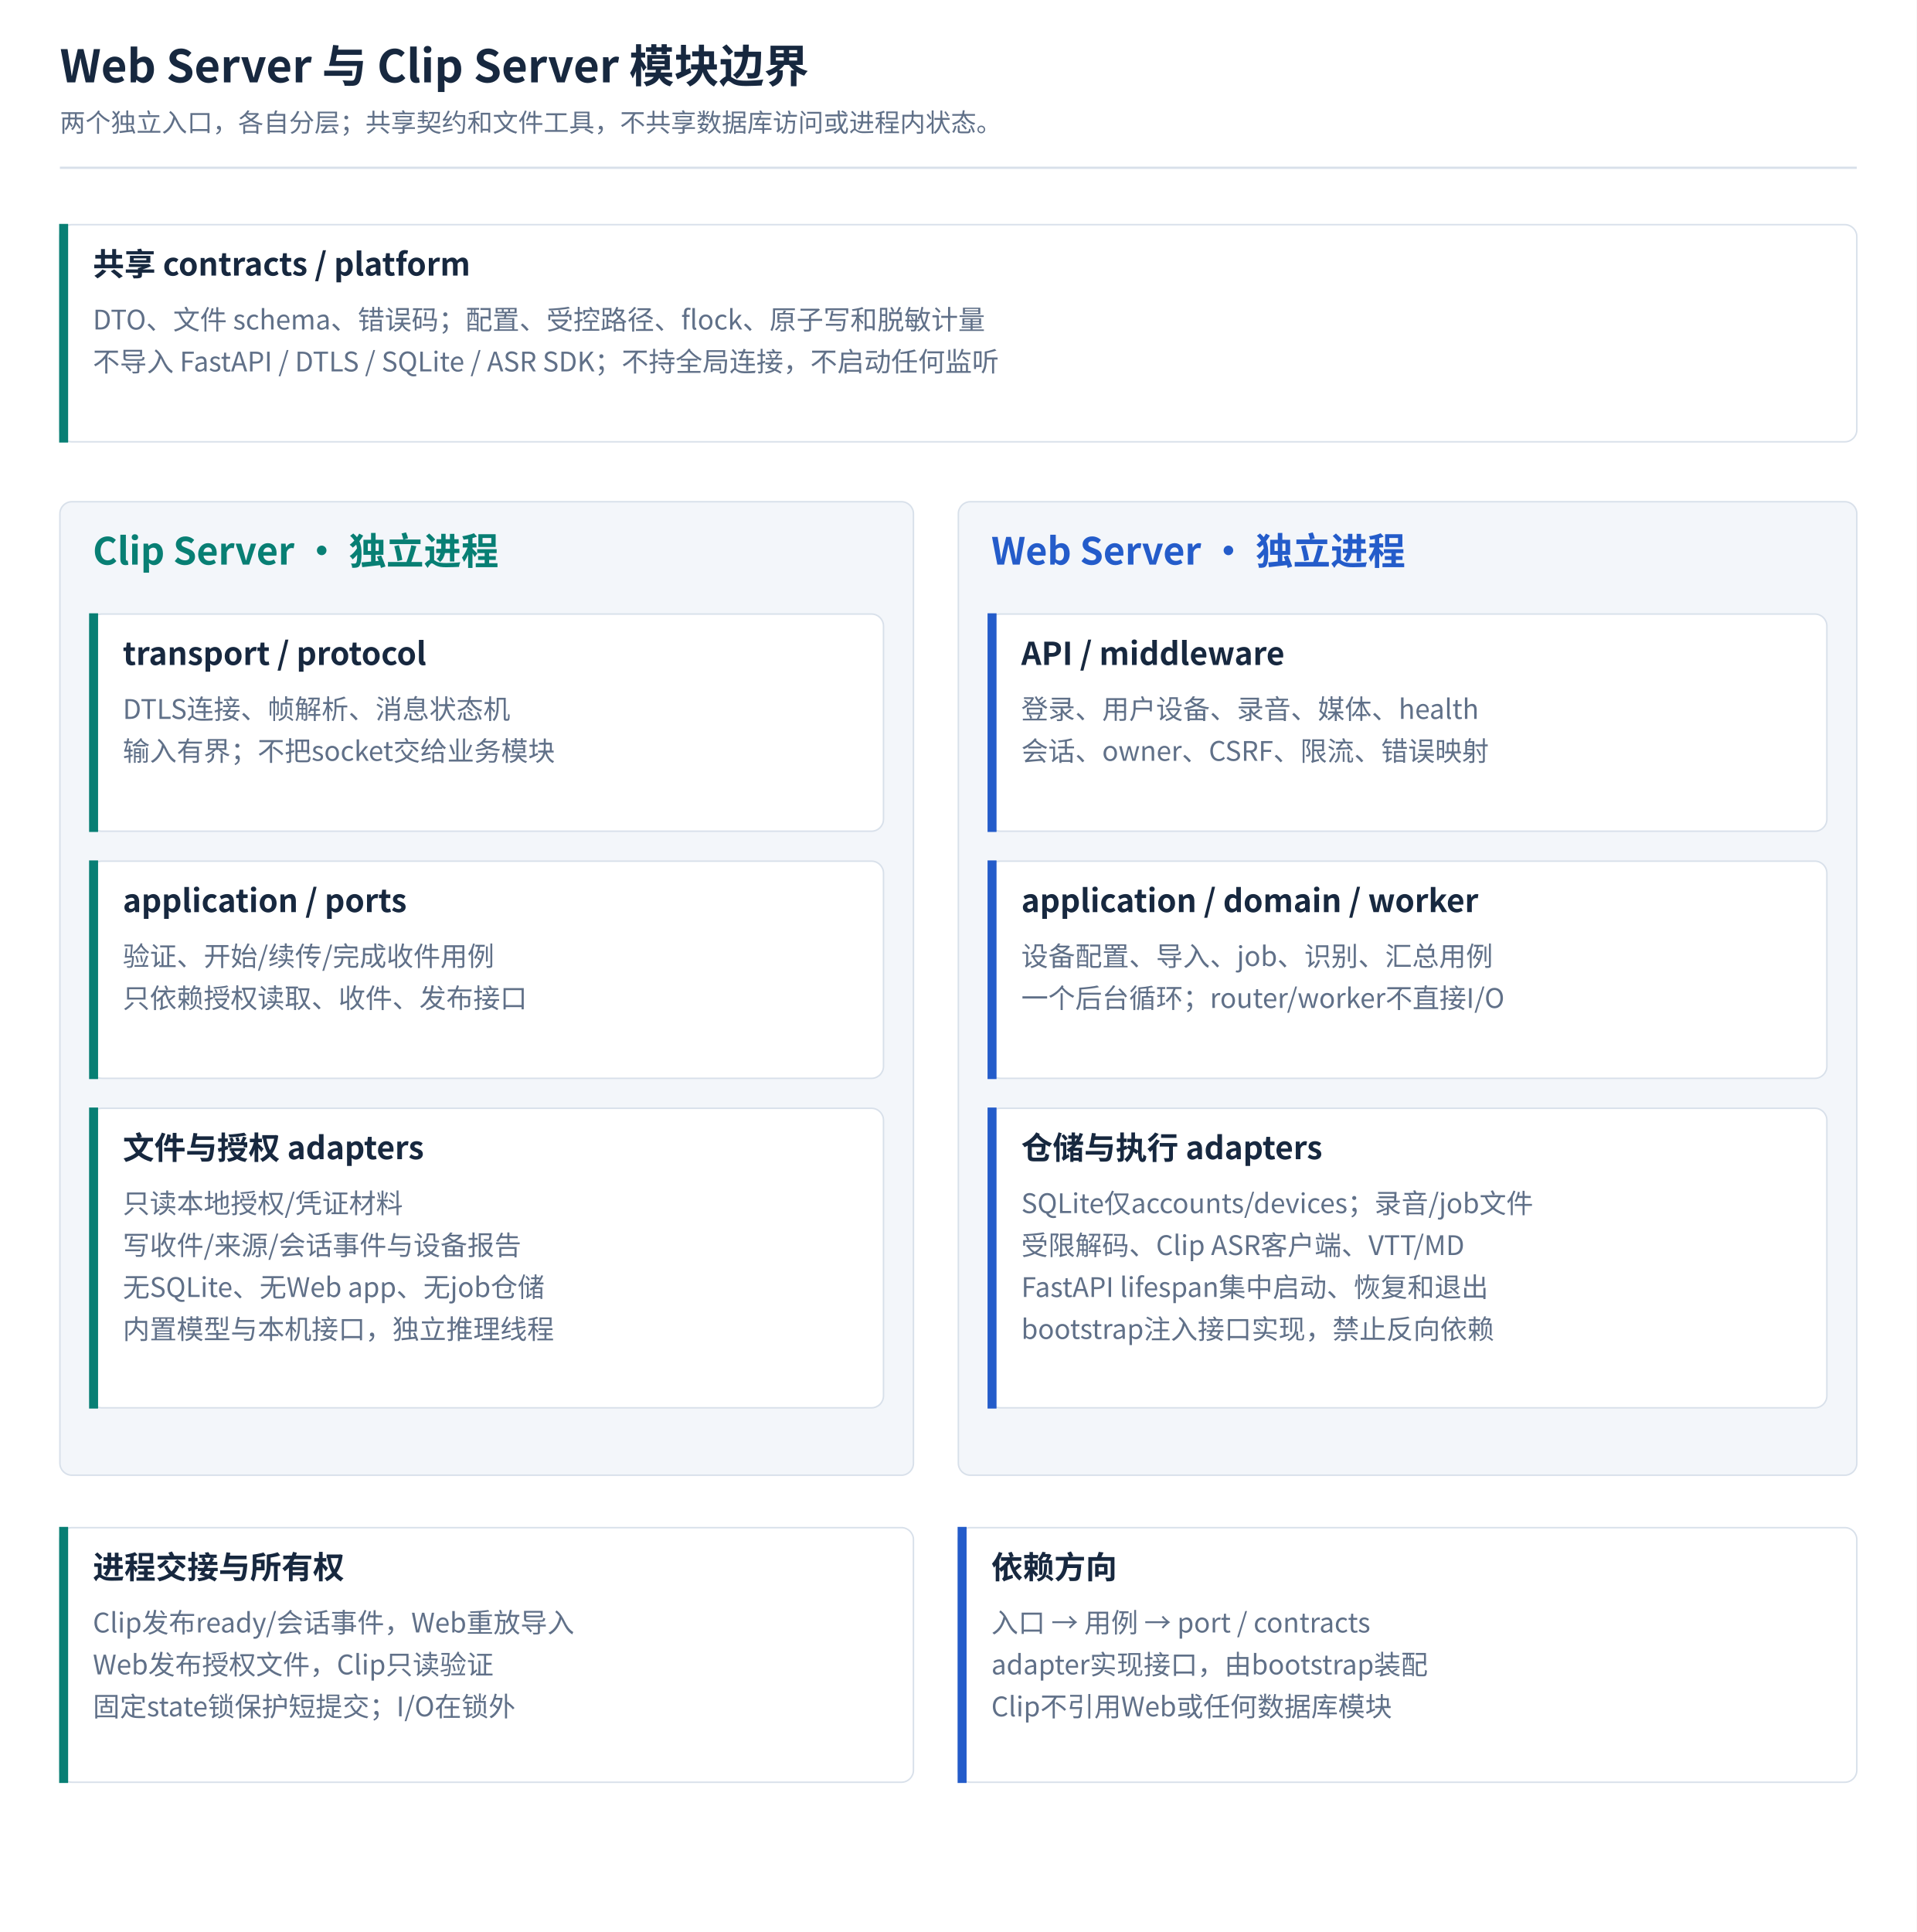
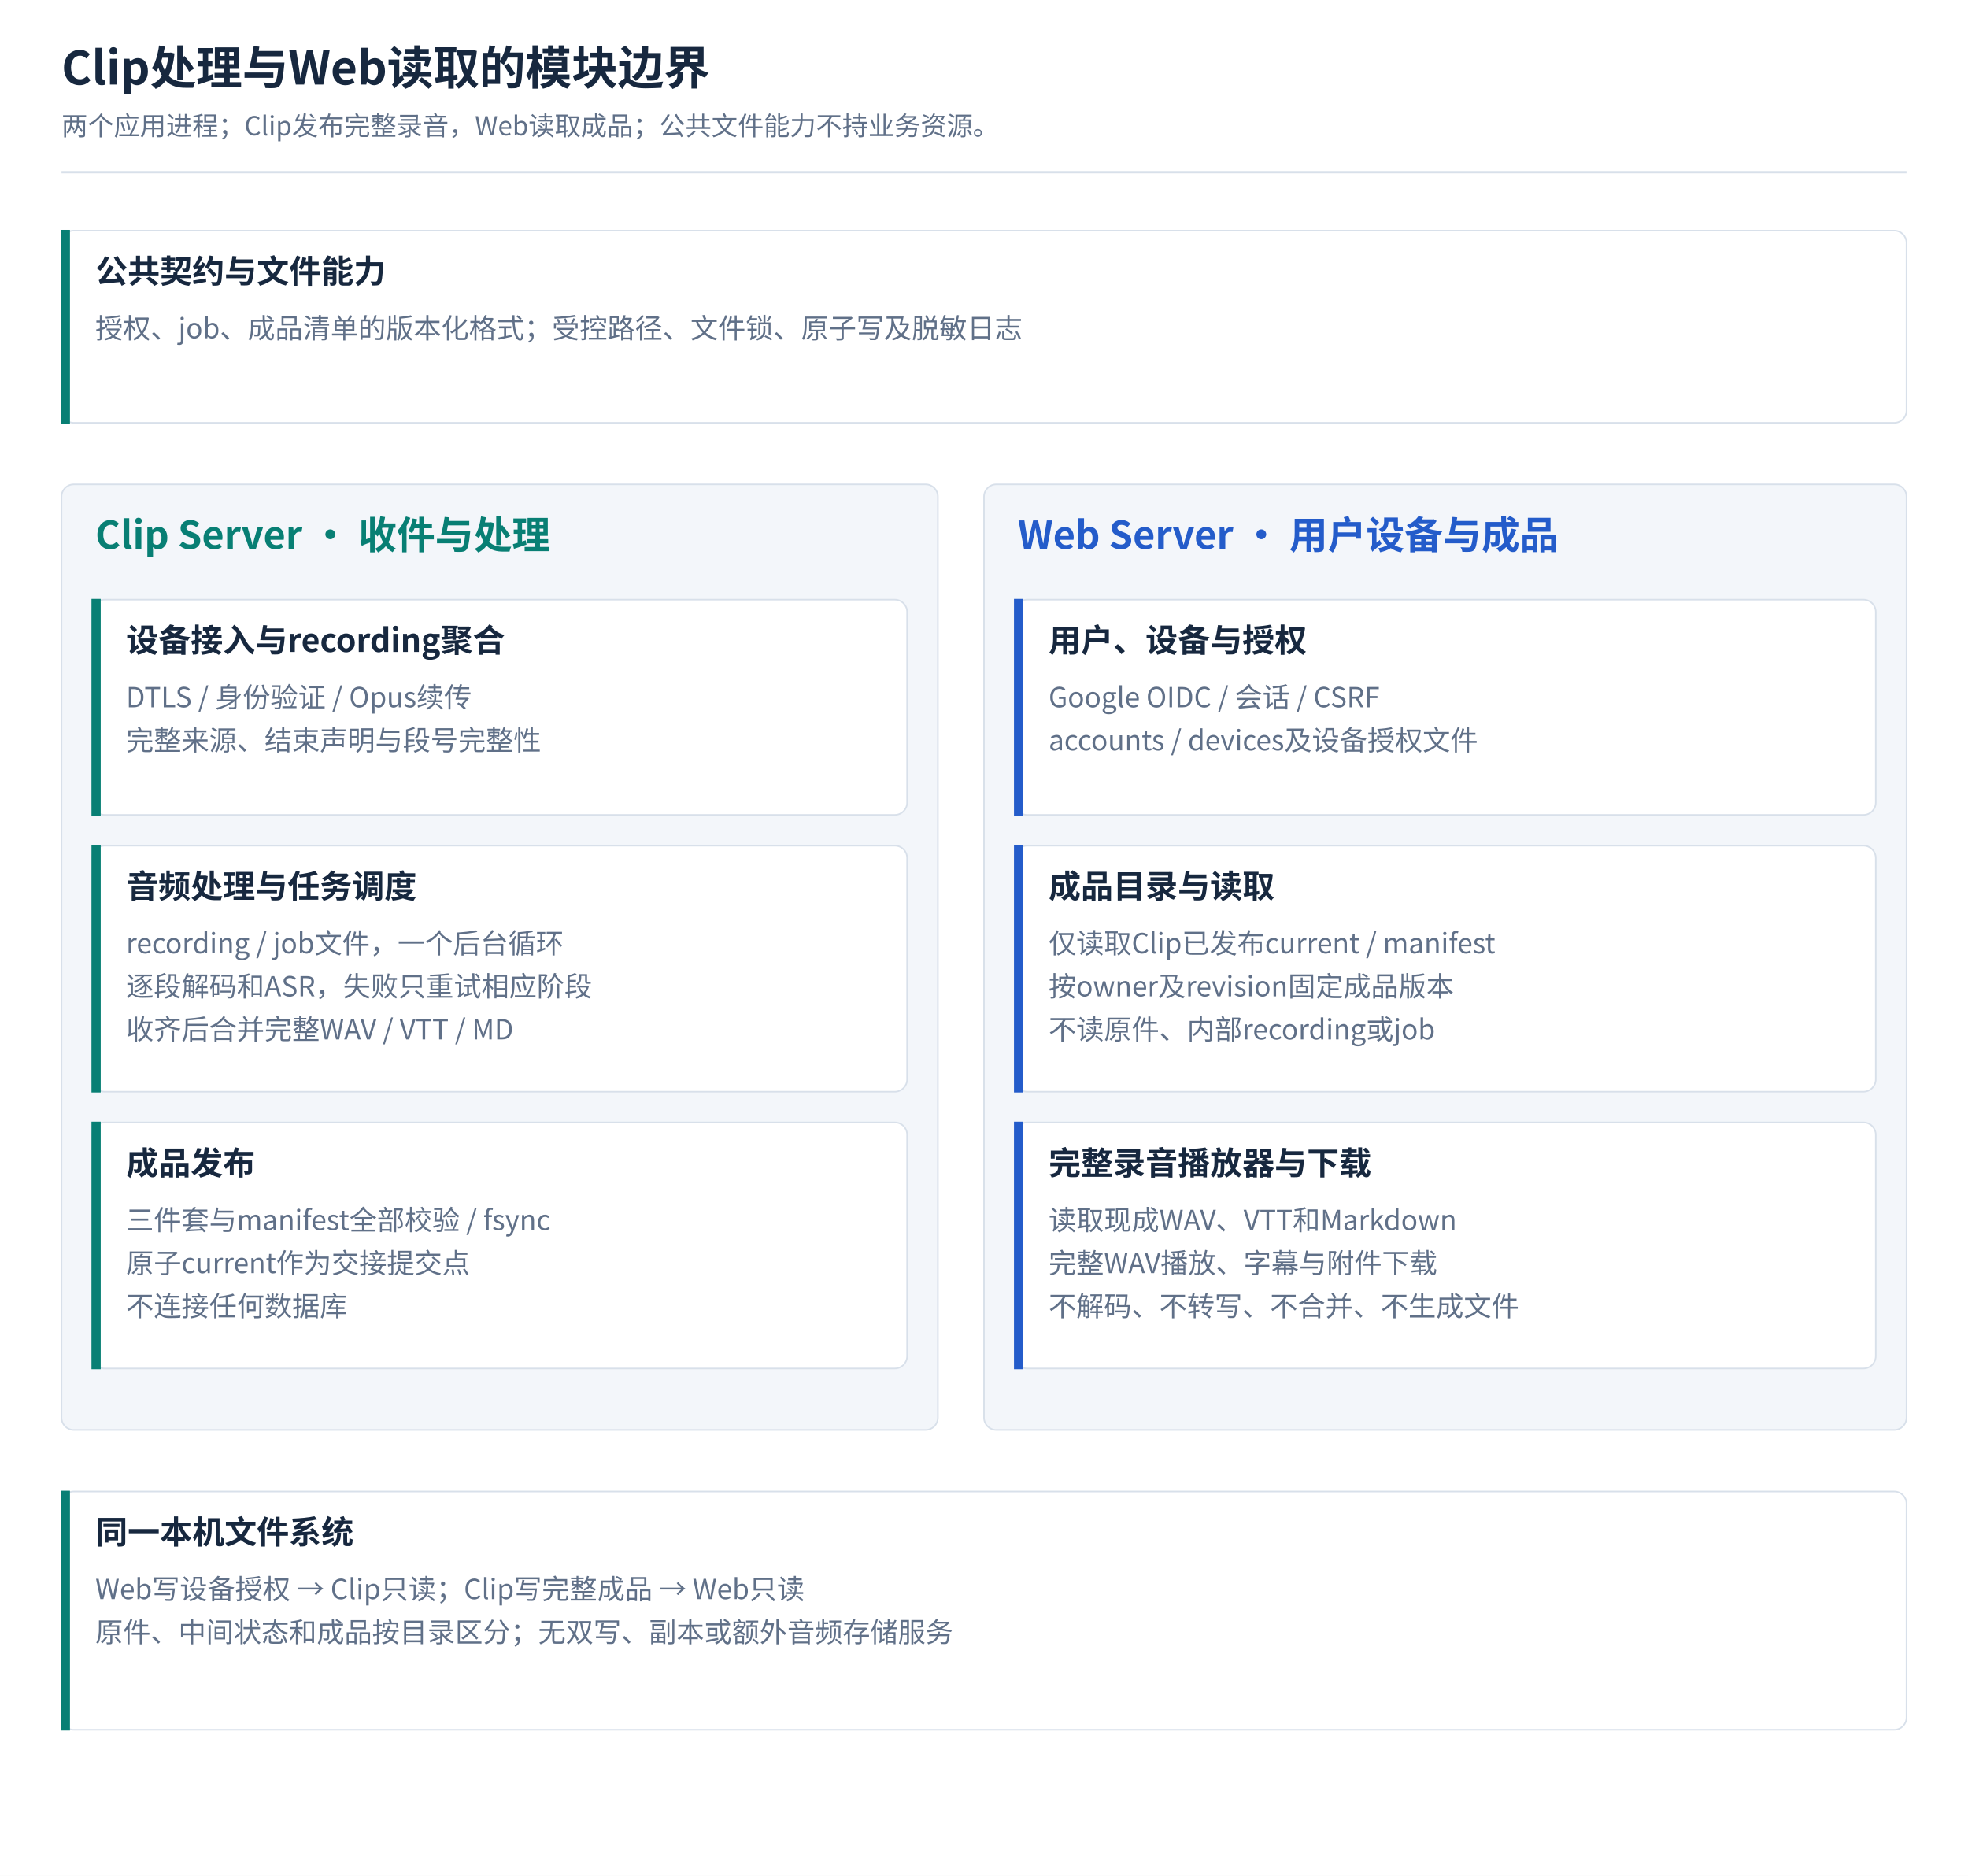
- <svg xmlns="http://www.w3.org/2000/svg" width="1280" height="1290" viewBox="0 0 1280 1290">
-   <rect width="1280" height="1290" fill="white" />
+ <svg xmlns="http://www.w3.org/2000/svg" width="1280" height="1220" viewBox="0 0 1280 1220">
+   <rect width="1280" height="1220" fill="white" />
  <g font-family="PingFang SC,Microsoft YaHei,Noto Sans CJK SC,Arial,sans-serif">
-     <text x="40" y="55" font-size="30" font-weight="600" fill="#17283f">Web Server 与 Clip Server 模块边界</text>
-     <text x="40" y="88" font-size="17" font-weight="400" fill="#607088">两个独立入口，各自分层；共享契约和文件工具，不共享数据库访问或进程内状态。</text>
+     <text x="40" y="55" font-size="30" font-weight="600" fill="#17283f">Clip处理与Web读取的模块边界</text>
+     <text x="40" y="88" font-size="17" font-weight="400" fill="#607088">两个应用进程；Clip发布完整录音，Web读取成品；公共文件能力不持业务资源。</text>
    <line x1="40" y1="112" x2="1240" y2="112" stroke="#d8e0ea" stroke-width="1.5" />
-     <rect x="40" y="150" width="1200" height="145" rx="8" fill="white" stroke="#d8e0ea" />
-     <rect x="40" y="150" width="5" height="145" rx="0" fill="#087f74" stroke="#087f74" />
-     <text x="62" y="184" font-size="21" font-weight="600" fill="#17283f">共享 contracts / platform</text>
-     <text x="62" y="220" font-size="18" font-weight="400" fill="#607088">DTO、文件 schema、错误码；配置、受控路径、flock、原子写和脱敏计量</text>
-     <text x="62" y="248" font-size="18" font-weight="400" fill="#607088">不导入 FastAPI / DTLS / SQLite / ASR SDK；不持全局连接，不启动任何监听</text>
-     <rect x="40" y="335" width="570" height="650" rx="8" fill="#f3f6fa" stroke="#d8e0ea" />
-     <text x="62" y="377" font-size="25" font-weight="600" fill="#087f74">Clip Server · 独立进程</text>
-     <rect x="60" y="410" width="530" height="145" rx="8" fill="white" stroke="#d8e0ea" />
-     <rect x="60" y="410" width="5" height="145" rx="0" fill="#087f74" stroke="#087f74" />
-     <text x="82" y="444" font-size="21" font-weight="600" fill="#17283f">transport / protocol</text>
-     <text x="82" y="480" font-size="18" font-weight="400" fill="#607088">DTLS连接、帧解析、消息状态机</text>
-     <text x="82" y="508" font-size="18" font-weight="400" fill="#607088">输入有界；不把socket交给业务模块</text>
-     <rect x="60" y="575" width="530" height="145" rx="8" fill="white" stroke="#d8e0ea" />
-     <rect x="60" y="575" width="5" height="145" rx="0" fill="#087f74" stroke="#087f74" />
-     <text x="82" y="609" font-size="21" font-weight="600" fill="#17283f">application / ports</text>
-     <text x="82" y="645" font-size="18" font-weight="400" fill="#607088">验证、开始/续传/完成收件用例</text>
-     <text x="82" y="673" font-size="18" font-weight="400" fill="#607088">只依赖授权读取、收件、发布接口</text>
-     <rect x="60" y="740" width="530" height="200" rx="8" fill="white" stroke="#d8e0ea" />
-     <rect x="60" y="740" width="5" height="200" rx="0" fill="#087f74" stroke="#087f74" />
-     <text x="82" y="774" font-size="21" font-weight="600" fill="#17283f">文件与授权 adapters</text>
-     <text x="82" y="810" font-size="18" font-weight="400" fill="#607088">只读本地授权/凭证材料</text>
-     <text x="82" y="838" font-size="18" font-weight="400" fill="#607088">写收件/来源/会话事件与设备报告</text>
-     <text x="82" y="866" font-size="18" font-weight="400" fill="#607088">无SQLite、无Web app、无job仓储</text>
-     <text x="82" y="894" font-size="18" font-weight="400" fill="#607088">内置模型与本机接口，独立推理线程</text>
-     <rect x="640" y="335" width="600" height="650" rx="8" fill="#f3f6fa" stroke="#d8e0ea" />
-     <text x="662" y="377" font-size="25" font-weight="600" fill="#245cca">Web Server · 独立进程</text>
-     <rect x="660" y="410" width="560" height="145" rx="8" fill="white" stroke="#d8e0ea" />
-     <rect x="660" y="410" width="5" height="145" rx="0" fill="#245cca" stroke="#245cca" />
-     <text x="682" y="444" font-size="21" font-weight="600" fill="#17283f">API / middleware</text>
-     <text x="682" y="480" font-size="18" font-weight="400" fill="#607088">登录、用户设备、录音、媒体、health</text>
-     <text x="682" y="508" font-size="18" font-weight="400" fill="#607088">会话、owner、CSRF、限流、错误映射</text>
-     <rect x="660" y="575" width="560" height="145" rx="8" fill="white" stroke="#d8e0ea" />
-     <rect x="660" y="575" width="5" height="145" rx="0" fill="#245cca" stroke="#245cca" />
-     <text x="682" y="609" font-size="21" font-weight="600" fill="#17283f">application / domain / worker</text>
-     <text x="682" y="645" font-size="18" font-weight="400" fill="#607088">设备配置、导入、job、识别、汇总用例</text>
-     <text x="682" y="673" font-size="18" font-weight="400" fill="#607088">一个后台循环；router/worker不直接I/O</text>
-     <rect x="660" y="740" width="560" height="200" rx="8" fill="white" stroke="#d8e0ea" />
-     <rect x="660" y="740" width="5" height="200" rx="0" fill="#245cca" stroke="#245cca" />
-     <text x="682" y="774" font-size="21" font-weight="600" fill="#17283f">仓储与执行 adapters</text>
-     <text x="682" y="810" font-size="18" font-weight="400" fill="#607088">SQLite仅accounts/devices；录音/job文件</text>
-     <text x="682" y="838" font-size="18" font-weight="400" fill="#607088">受限解码、Clip ASR客户端、VTT/MD</text>
-     <text x="682" y="866" font-size="18" font-weight="400" fill="#607088">FastAPI lifespan集中启动、恢复和退出</text>
-     <text x="682" y="894" font-size="18" font-weight="400" fill="#607088">bootstrap注入接口实现，禁止反向依赖</text>
-     <rect x="40" y="1020" width="570" height="170" rx="8" fill="white" stroke="#d8e0ea" />
-     <rect x="40" y="1020" width="5" height="170" rx="0" fill="#087f74" stroke="#087f74" />
-     <text x="62" y="1054" font-size="21" font-weight="600" fill="#17283f">进程交接与所有权</text>
-     <text x="62" y="1090" font-size="18" font-weight="400" fill="#607088">Clip发布ready/会话事件，Web重放导入</text>
-     <text x="62" y="1118" font-size="18" font-weight="400" fill="#607088">Web发布授权文件，Clip只读验证</text>
-     <text x="62" y="1146" font-size="18" font-weight="400" fill="#607088">固定state锁保护短提交；I/O在锁外</text>
-     <rect x="640" y="1020" width="600" height="170" rx="8" fill="white" stroke="#d8e0ea" />
-     <rect x="640" y="1020" width="5" height="170" rx="0" fill="#245cca" stroke="#245cca" />
-     <text x="662" y="1054" font-size="21" font-weight="600" fill="#17283f">依赖方向</text>
-     <text x="662" y="1090" font-size="18" font-weight="400" fill="#607088">入口 → 用例 → port / contracts</text>
-     <text x="662" y="1118" font-size="18" font-weight="400" fill="#607088">adapter实现接口，由bootstrap装配</text>
-     <text x="662" y="1146" font-size="18" font-weight="400" fill="#607088">Clip不引用Web或任何数据库模块</text>
+     <rect x="40" y="150" width="1200" height="125" rx="8" fill="white" stroke="#d8e0ea" />
+     <rect x="40" y="150" width="5" height="125" rx="0" fill="#087f74" stroke="#087f74" />
+     <text x="62" y="184" font-size="21" font-weight="600" fill="#17283f">公共契约与文件能力</text>
+     <text x="62" y="220" font-size="18" font-weight="400" fill="#607088">授权、job、成品清单的版本化格式；受控路径、文件锁、原子写及脱敏日志</text>
+     <rect x="40" y="315" width="570" height="615" rx="8" fill="#f3f6fa" stroke="#d8e0ea" />
+     <text x="62" y="357" font-size="25" font-weight="600" fill="#087f74">Clip Server · 收件与处理</text>
+     <rect x="60" y="390" width="530" height="140" rx="8" fill="white" stroke="#d8e0ea" />
+     <rect x="60" y="390" width="5" height="140" rx="0" fill="#087f74" stroke="#087f74" />
+     <text x="82" y="424" font-size="21" font-weight="600" fill="#17283f">设备接入与recording聚合</text>
+     <text x="82" y="460" font-size="18" font-weight="400" fill="#607088">DTLS / 身份验证 / Opus续传</text>
+     <text x="82" y="488" font-size="18" font-weight="400" fill="#607088">完整来源、结束声明与段号完整性</text>
+     <rect x="60" y="550" width="530" height="160" rx="8" fill="white" stroke="#d8e0ea" />
+     <rect x="60" y="550" width="5" height="160" rx="0" fill="#087f74" stroke="#087f74" />
+     <text x="82" y="584" font-size="21" font-weight="600" fill="#17283f">音频处理与任务调度</text>
+     <text x="82" y="620" font-size="18" font-weight="400" fill="#607088">recording / job文件，一个后台循环</text>
+     <text x="82" y="648" font-size="18" font-weight="400" fill="#607088">逐段解码和ASR，失败只重试相应阶段</text>
+     <text x="82" y="676" font-size="18" font-weight="400" fill="#607088">收齐后合并完整WAV / VTT / MD</text>
+     <rect x="60" y="730" width="530" height="160" rx="8" fill="white" stroke="#d8e0ea" />
+     <rect x="60" y="730" width="5" height="160" rx="0" fill="#087f74" stroke="#087f74" />
+     <text x="82" y="764" font-size="21" font-weight="600" fill="#17283f">成品发布</text>
+     <text x="82" y="800" font-size="18" font-weight="400" fill="#607088">三件套与manifest全部校验 / fsync</text>
+     <text x="82" y="828" font-size="18" font-weight="400" fill="#607088">原子current作为交接提交点</text>
+     <text x="82" y="856" font-size="18" font-weight="400" fill="#607088">不连接任何数据库</text>
+     <rect x="640" y="315" width="600" height="615" rx="8" fill="#f3f6fa" stroke="#d8e0ea" />
+     <text x="662" y="357" font-size="25" font-weight="600" fill="#245cca">Web Server · 用户设备与成品</text>
+     <rect x="660" y="390" width="560" height="140" rx="8" fill="white" stroke="#d8e0ea" />
+     <rect x="660" y="390" width="5" height="140" rx="0" fill="#245cca" stroke="#245cca" />
+     <text x="682" y="424" font-size="21" font-weight="600" fill="#17283f">用户、设备与授权</text>
+     <text x="682" y="460" font-size="18" font-weight="400" fill="#607088">Google OIDC / 会话 / CSRF</text>
+     <text x="682" y="488" font-size="18" font-weight="400" fill="#607088">accounts / devices及设备授权文件</text>
+     <rect x="660" y="550" width="560" height="160" rx="8" fill="white" stroke="#d8e0ea" />
+     <rect x="660" y="550" width="5" height="160" rx="0" fill="#245cca" stroke="#245cca" />
+     <text x="682" y="584" font-size="21" font-weight="600" fill="#17283f">成品目录与读取</text>
+     <text x="682" y="620" font-size="18" font-weight="400" fill="#607088">仅读取Clip已发布current / manifest</text>
+     <text x="682" y="648" font-size="18" font-weight="400" fill="#607088">按owner及revision固定成品版本</text>
+     <text x="682" y="676" font-size="18" font-weight="400" fill="#607088">不读原件、内部recording或job</text>
+     <rect x="660" y="730" width="560" height="160" rx="8" fill="white" stroke="#d8e0ea" />
+     <rect x="660" y="730" width="5" height="160" rx="0" fill="#245cca" stroke="#245cca" />
+     <text x="682" y="764" font-size="21" font-weight="600" fill="#17283f">完整录音播放器与下载</text>
+     <text x="682" y="800" font-size="18" font-weight="400" fill="#607088">读取现成WAV、VTT和Markdown</text>
+     <text x="682" y="828" font-size="18" font-weight="400" fill="#607088">完整WAV播放、字幕与附件下载</text>
+     <text x="682" y="856" font-size="18" font-weight="400" fill="#607088">不解码、不转写、不合并、不生成文件</text>
+     <rect x="40" y="970" width="1200" height="155" rx="8" fill="white" stroke="#d8e0ea" />
+     <rect x="40" y="970" width="5" height="155" rx="0" fill="#087f74" stroke="#087f74" />
+     <text x="62" y="1004" font-size="21" font-weight="600" fill="#17283f">同一本机文件系统</text>
+     <text x="62" y="1040" font-size="18" font-weight="400" fill="#607088">Web写设备授权 → Clip只读；Clip写完整成品 → Web只读</text>
+     <text x="62" y="1068" font-size="18" font-weight="400" fill="#607088">原件、中间状态和成品按目录区分；无双写、副本或额外音频存储服务</text>
  </g>
</svg>
